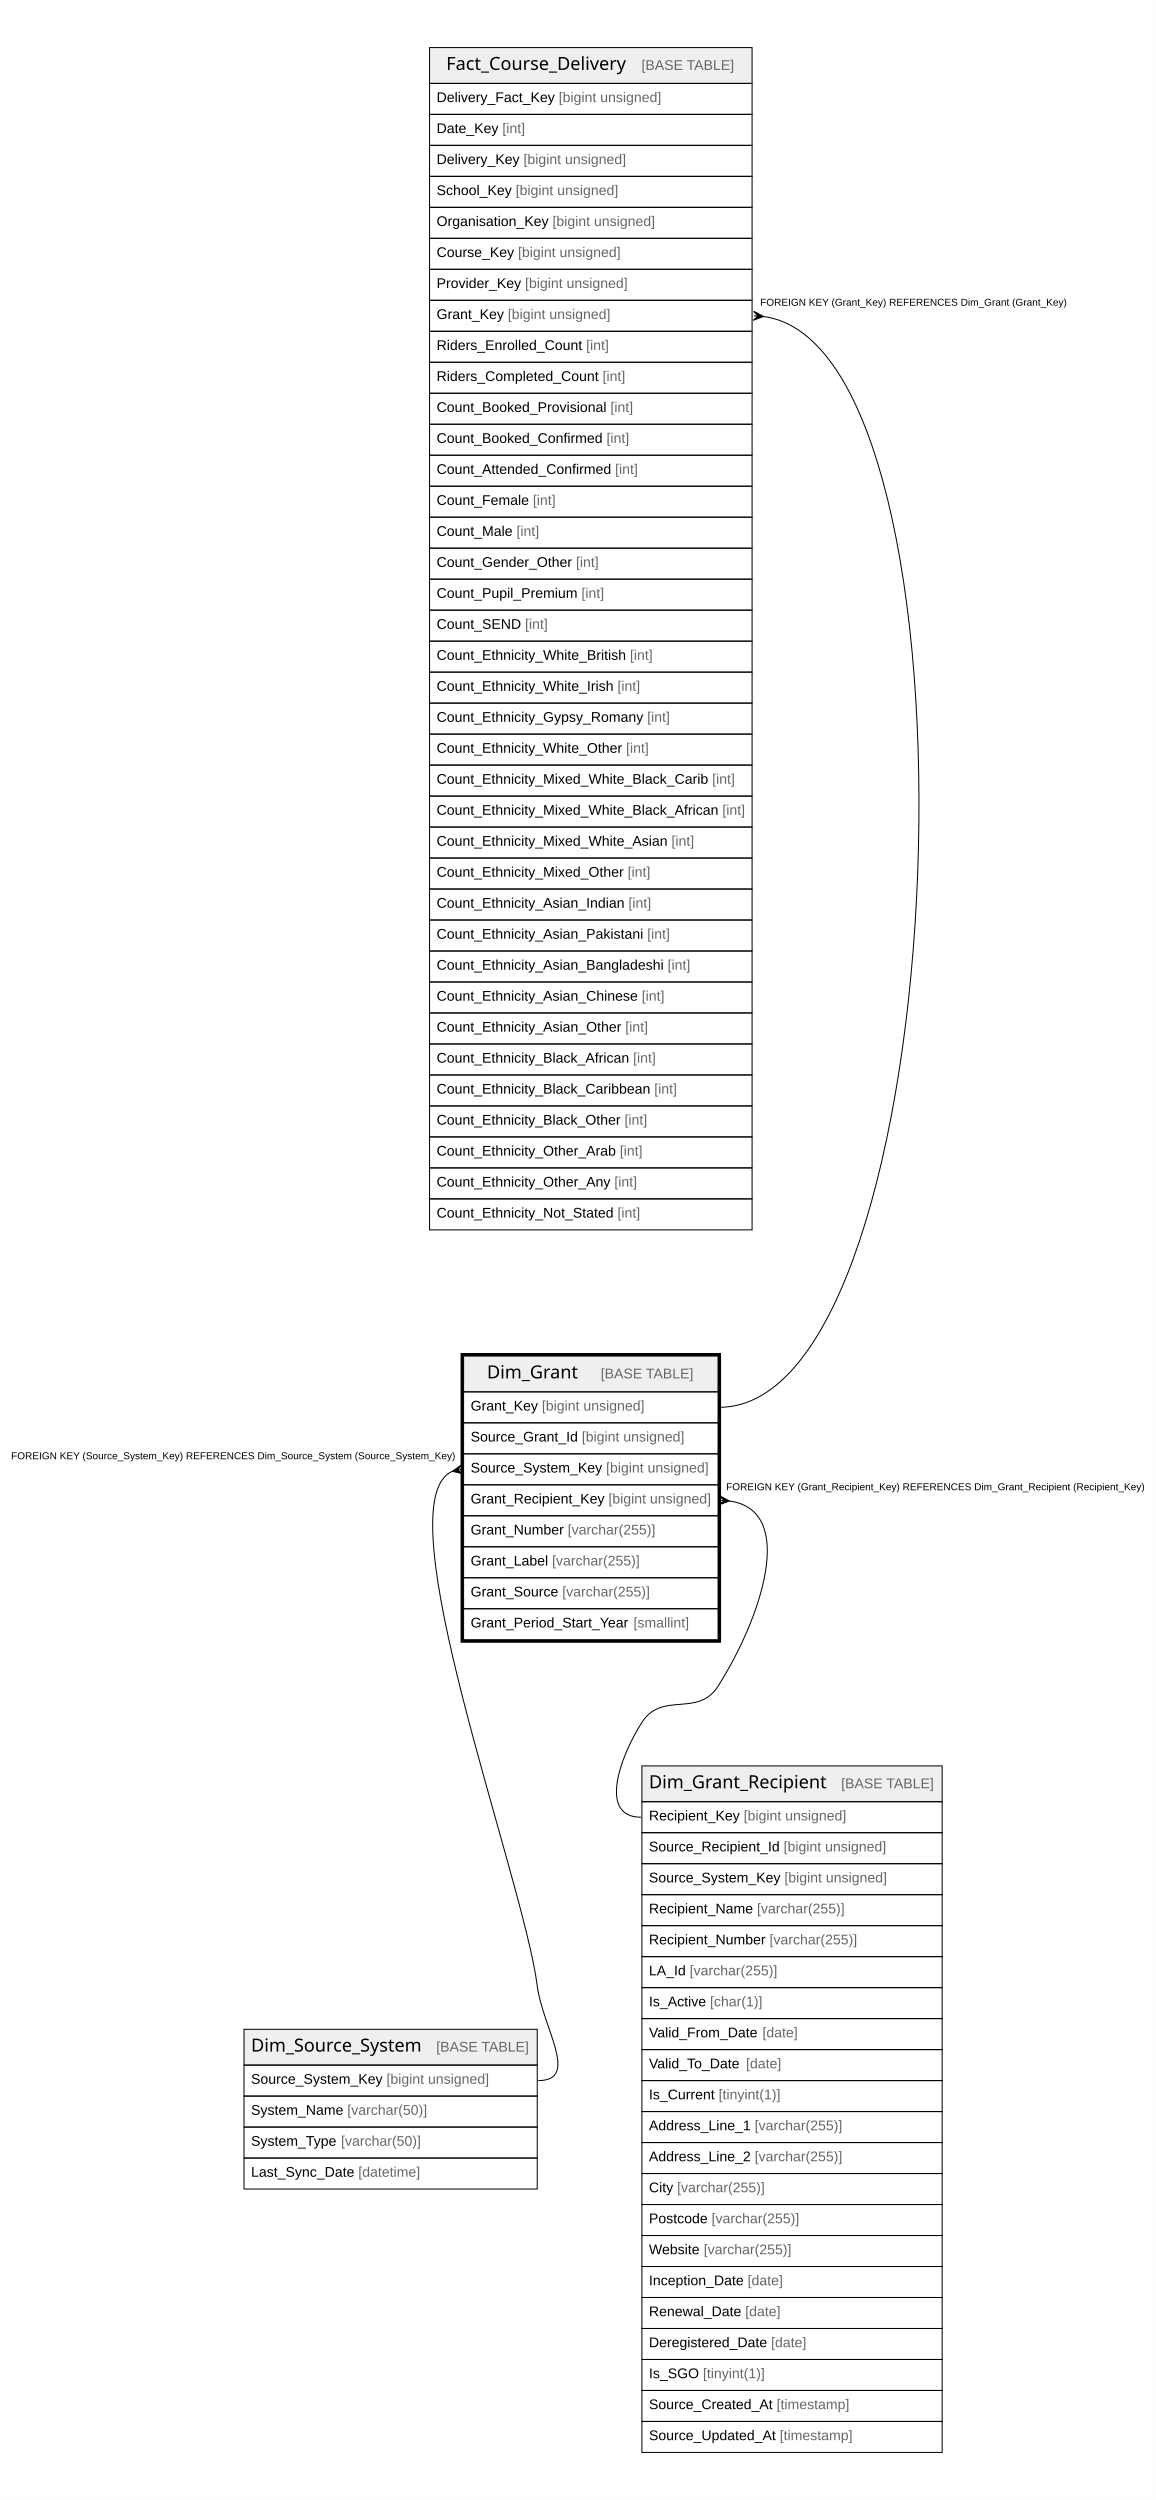
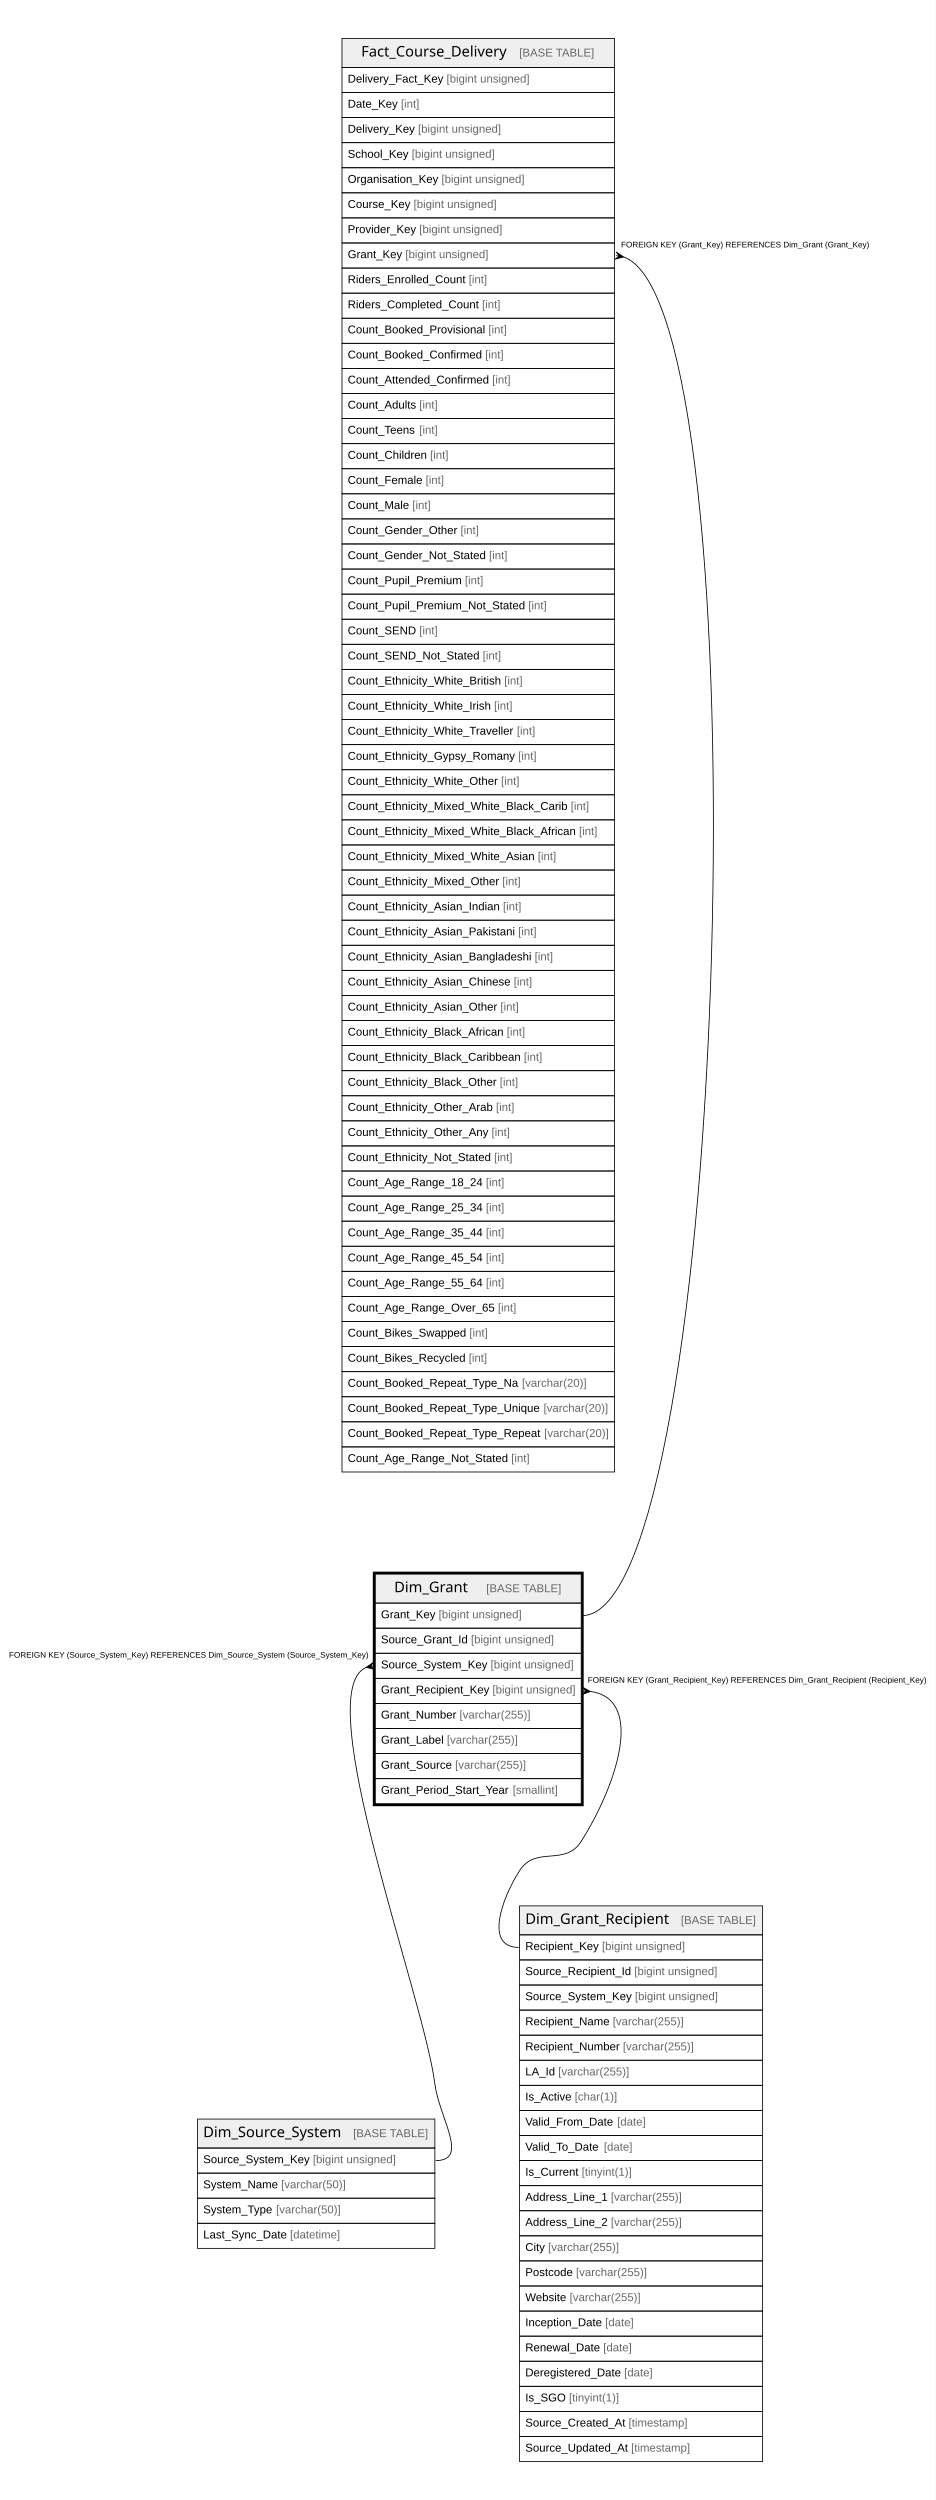
- <svg xmlns="http://www.w3.org/2000/svg" width="1149pt" height="2485pt" viewBox="0.00 0.00 1148.99 2484.80">
-   <g id="graph0" class="graph" transform="scale(1 1) rotate(0) translate(4 2480.8)">
-     <polygon fill="white" stroke="none" points="-4,4 -4,-2480.8 1144.99,-2480.8 1144.99,4 -4,4" />
+ <svg xmlns="http://www.w3.org/2000/svg" width="1149pt" height="3070pt" viewBox="0.00 0.00 1148.99 3070.00">
+   <g id="graph0" class="graph" transform="scale(1 1) rotate(0) translate(4 3066)">
+     <polygon fill="white" stroke="none" points="-4,4 -4,-3066 1144.99,-3066 1144.99,4 -4,4" />
    <g id="node1" class="node">
      <polygon fill="#efefef" stroke="none" points="456.8,-1097.4 456.8,-1133 709.73,-1133 709.73,-1097.4 456.8,-1097.4" />
      <polygon fill="none" stroke="black" points="456.8,-1097.4 456.8,-1133 709.73,-1133 709.73,-1097.4 456.8,-1097.4" />
      <text text-anchor="start" x="480.03" y="-1110.8" font-family="Arial Bold" font-size="18.00">Dim_Grant</text>
      <text text-anchor="start" x="562.01" y="-1110.8" font-family="Arial" font-size="14.00">    </text>
      <text text-anchor="start" x="593.13" y="-1110.8" font-family="Arial" font-size="14.00" fill="#666666">[BASE TABLE]</text>
      <polygon fill="none" stroke="black" points="456.8,-1066.6 456.8,-1097.4 709.73,-1097.4 709.73,-1066.6 456.8,-1066.6" />
      <text text-anchor="start" x="463.8" y="-1078.8" font-family="Arial" font-size="14.00">Grant_Key </text>
      <text text-anchor="start" x="534.62" y="-1078.8" font-family="Arial" font-size="14.00" fill="#666666">[bigint unsigned]</text>
      <polygon fill="none" stroke="black" points="456.8,-1035.8 456.8,-1066.6 709.73,-1066.6 709.73,-1035.8 456.8,-1035.8" />
      <text text-anchor="start" x="463.8" y="-1048" font-family="Arial" font-size="14.00">Source_Grant_Id </text>
      <text text-anchor="start" x="574.31" y="-1048" font-family="Arial" font-size="14.00" fill="#666666">[bigint unsigned]</text>
      <polygon fill="none" stroke="black" points="456.8,-1005 456.8,-1035.8 709.73,-1035.8 709.73,-1005 456.8,-1005" />
      <text text-anchor="start" x="463.8" y="-1017.2" font-family="Arial" font-size="14.00">Source_System_Key </text>
      <text text-anchor="start" x="598.42" y="-1017.2" font-family="Arial" font-size="14.00" fill="#666666">[bigint unsigned]</text>
      <polygon fill="none" stroke="black" points="456.8,-974.2 456.8,-1005 709.73,-1005 709.73,-974.2 456.8,-974.2" />
      <text text-anchor="start" x="463.8" y="-986.4" font-family="Arial" font-size="14.00">Grant_Recipient_Key </text>
      <text text-anchor="start" x="600.77" y="-986.4" font-family="Arial" font-size="14.00" fill="#666666">[bigint unsigned]</text>
      <polygon fill="none" stroke="black" points="456.8,-943.4 456.8,-974.2 709.73,-974.2 709.73,-943.4 456.8,-943.4" />
      <text text-anchor="start" x="463.8" y="-955.6" font-family="Arial" font-size="14.00">Grant_Number </text>
      <text text-anchor="start" x="560.28" y="-955.6" font-family="Arial" font-size="14.00" fill="#666666">[varchar(255)]</text>
      <polygon fill="none" stroke="black" points="456.8,-912.6 456.8,-943.4 709.73,-943.4 709.73,-912.6 456.8,-912.6" />
      <text text-anchor="start" x="463.8" y="-924.8" font-family="Arial" font-size="14.00">Grant_Label </text>
      <text text-anchor="start" x="544.75" y="-924.8" font-family="Arial" font-size="14.00" fill="#666666">[varchar(255)]</text>
      <polygon fill="none" stroke="black" points="456.8,-881.8 456.8,-912.6 709.73,-912.6 709.73,-881.8 456.8,-881.8" />
      <text text-anchor="start" x="463.8" y="-894" font-family="Arial" font-size="14.00">Grant_Source </text>
      <text text-anchor="start" x="554.85" y="-894" font-family="Arial" font-size="14.00" fill="#666666">[varchar(255)]</text>
      <polygon fill="none" stroke="black" points="456.8,-851 456.8,-881.8 709.73,-881.8 709.73,-851 456.8,-851" />
      <text text-anchor="start" x="463.8" y="-863.2" font-family="Arial" font-size="14.00">Grant_Period_Start_Year </text>
      <text text-anchor="start" x="625.67" y="-863.2" font-family="Arial" font-size="14.00" fill="#666666">[smallint]</text>
      <polygon fill="none" stroke="black" stroke-width="3" points="455.3,-849.5 455.3,-1134.5 711.23,-1134.5 711.23,-849.5 455.3,-849.5" />
    </g>
    <g id="node3" class="node">
      <polygon fill="#efefef" stroke="none" points="238.53,-428.2 238.53,-463.8 530.01,-463.8 530.01,-428.2 238.53,-428.2" />
      <polygon fill="none" stroke="black" points="238.53,-428.2 238.53,-463.8 530.01,-463.8 530.01,-428.2 238.53,-428.2" />
      <text text-anchor="start" x="245.53" y="-441.6" font-family="Arial Bold" font-size="18.00">Dim_Source_System</text>
      <text text-anchor="start" x="398.52" y="-441.6" font-family="Arial" font-size="14.00">    </text>
      <text text-anchor="start" x="429.63" y="-441.6" font-family="Arial" font-size="14.00" fill="#666666">[BASE TABLE]</text>
      <polygon fill="none" stroke="black" points="238.53,-397.4 238.53,-428.2 530.01,-428.2 530.01,-397.4 238.53,-397.4" />
      <text text-anchor="start" x="245.53" y="-409.6" font-family="Arial" font-size="14.00">Source_System_Key </text>
      <text text-anchor="start" x="380.15" y="-409.6" font-family="Arial" font-size="14.00" fill="#666666">[bigint unsigned]</text>
      <polygon fill="none" stroke="black" points="238.53,-366.6 238.53,-397.4 530.01,-397.4 530.01,-366.6 238.53,-366.6" />
      <text text-anchor="start" x="245.53" y="-378.8" font-family="Arial" font-size="14.00">System_Name </text>
      <text text-anchor="start" x="341.22" y="-378.8" font-family="Arial" font-size="14.00" fill="#666666">[varchar(50)]</text>
      <polygon fill="none" stroke="black" points="238.53,-335.8 238.53,-366.6 530.01,-366.6 530.01,-335.8 238.53,-335.8" />
      <text text-anchor="start" x="245.53" y="-348" font-family="Arial" font-size="14.00">System_Type </text>
      <text text-anchor="start" x="335" y="-348" font-family="Arial" font-size="14.00" fill="#666666">[varchar(50)]</text>
      <polygon fill="none" stroke="black" points="238.53,-305 238.53,-335.8 530.01,-335.8 530.01,-305 238.53,-305" />
      <text text-anchor="start" x="245.53" y="-317.2" font-family="Arial" font-size="14.00">Last_Sync_Date </text>
      <text text-anchor="start" x="352.15" y="-317.2" font-family="Arial" font-size="14.00" fill="#666666">[datetime]</text>
    </g>
    <g id="edge2" class="edge">
      <path fill="none" stroke="black" d="M445.6,-1018.42C375.34,-988.01 516.34,-615 530.01,-507 535.26,-465.46 572.88,-412.8 531.01,-412.8" />
      <polygon fill="black" stroke="black" points="445.66,-1018.44 454.62,-1024.75 450.89,-1019.45 455.14,-1020.27 455.14,-1020.27 455.14,-1020.27 450.89,-1019.45 456.33,-1015.92 445.66,-1018.44" />
      <text text-anchor="start" x="7" y="-1030.4" font-family="Arial" font-size="10.00">FOREIGN KEY (Source_System_Key) REFERENCES Dim_Source_System (Source_System_Key)</text>
    </g>
    <g id="node4" class="node">
      <polygon fill="#efefef" stroke="none" points="634.04,-690 634.04,-725.6 932.49,-725.6 932.49,-690 634.04,-690" />
      <polygon fill="none" stroke="black" points="634.04,-690 634.04,-725.6 932.49,-725.6 932.49,-690 634.04,-690" />
      <text text-anchor="start" x="641.04" y="-703.4" font-family="Arial Bold" font-size="18.00">Dim_Grant_Recipient</text>
      <text text-anchor="start" x="801" y="-703.4" font-family="Arial" font-size="14.00">    </text>
      <text text-anchor="start" x="832.12" y="-703.4" font-family="Arial" font-size="14.00" fill="#666666">[BASE TABLE]</text>
      <polygon fill="none" stroke="black" points="634.04,-659.2 634.04,-690 932.49,-690 932.49,-659.2 634.04,-659.2" />
      <text text-anchor="start" x="641.04" y="-671.4" font-family="Arial" font-size="14.00">Recipient_Key </text>
      <text text-anchor="start" x="735.21" y="-671.4" font-family="Arial" font-size="14.00" fill="#666666">[bigint unsigned]</text>
      <polygon fill="none" stroke="black" points="634.04,-628.4 634.04,-659.2 932.49,-659.2 932.49,-628.4 634.04,-628.4" />
      <text text-anchor="start" x="641.04" y="-640.6" font-family="Arial" font-size="14.00">Source_Recipient_Id </text>
      <text text-anchor="start" x="774.9" y="-640.6" font-family="Arial" font-size="14.00" fill="#666666">[bigint unsigned]</text>
      <polygon fill="none" stroke="black" points="634.04,-597.6 634.04,-628.4 932.49,-628.4 932.49,-597.6 634.04,-597.6" />
      <text text-anchor="start" x="641.04" y="-609.8" font-family="Arial" font-size="14.00">Source_System_Key </text>
      <text text-anchor="start" x="775.66" y="-609.8" font-family="Arial" font-size="14.00" fill="#666666">[bigint unsigned]</text>
      <polygon fill="none" stroke="black" points="634.04,-566.8 634.04,-597.6 932.49,-597.6 932.49,-566.8 634.04,-566.8" />
      <text text-anchor="start" x="641.04" y="-579" font-family="Arial" font-size="14.00">Recipient_Name </text>
      <text text-anchor="start" x="748.43" y="-579" font-family="Arial" font-size="14.00" fill="#666666">[varchar(255)]</text>
      <polygon fill="none" stroke="black" points="634.04,-536 634.04,-566.8 932.49,-566.8 932.49,-536 634.04,-536" />
      <text text-anchor="start" x="641.04" y="-548.2" font-family="Arial" font-size="14.00">Recipient_Number </text>
      <text text-anchor="start" x="760.88" y="-548.2" font-family="Arial" font-size="14.00" fill="#666666">[varchar(255)]</text>
      <polygon fill="none" stroke="black" points="634.04,-505.2 634.04,-536 932.49,-536 932.49,-505.2 634.04,-505.2" />
      <text text-anchor="start" x="641.04" y="-517.4" font-family="Arial" font-size="14.00">LA_Id </text>
      <text text-anchor="start" x="681.52" y="-517.4" font-family="Arial" font-size="14.00" fill="#666666">[varchar(255)]</text>
      <polygon fill="none" stroke="black" points="634.04,-474.4 634.04,-505.2 932.49,-505.2 932.49,-474.4 634.04,-474.4" />
      <text text-anchor="start" x="641.04" y="-486.6" font-family="Arial" font-size="14.00">Is_Active </text>
      <text text-anchor="start" x="701.73" y="-486.6" font-family="Arial" font-size="14.00" fill="#666666">[char(1)]</text>
      <polygon fill="none" stroke="black" points="634.04,-443.6 634.04,-474.4 932.49,-474.4 932.49,-443.6 634.04,-443.6" />
      <text text-anchor="start" x="641.04" y="-455.8" font-family="Arial" font-size="14.00">Valid_From_Date </text>
      <text text-anchor="start" x="753.87" y="-455.8" font-family="Arial" font-size="14.00" fill="#666666">[date]</text>
      <polygon fill="none" stroke="black" points="634.04,-412.8 634.04,-443.6 932.49,-443.6 932.49,-412.8 634.04,-412.8" />
      <text text-anchor="start" x="641.04" y="-425" font-family="Arial" font-size="14.00">Valid_To_Date </text>
      <text text-anchor="start" x="737.54" y="-425" font-family="Arial" font-size="14.00" fill="#666666">[date]</text>
      <polygon fill="none" stroke="black" points="634.04,-382 634.04,-412.8 932.49,-412.8 932.49,-382 634.04,-382" />
      <text text-anchor="start" x="641.04" y="-394.2" font-family="Arial" font-size="14.00">Is_Current </text>
      <text text-anchor="start" x="710.29" y="-394.2" font-family="Arial" font-size="14.00" fill="#666666">[tinyint(1)]</text>
      <polygon fill="none" stroke="black" points="634.04,-351.2 634.04,-382 932.49,-382 932.49,-351.2 634.04,-351.2" />
      <text text-anchor="start" x="641.04" y="-363.4" font-family="Arial" font-size="14.00">Address_Line_1 </text>
      <text text-anchor="start" x="746.12" y="-363.4" font-family="Arial" font-size="14.00" fill="#666666">[varchar(255)]</text>
      <polygon fill="none" stroke="black" points="634.04,-320.4 634.04,-351.2 932.49,-351.2 932.49,-320.4 634.04,-320.4" />
      <text text-anchor="start" x="641.04" y="-332.6" font-family="Arial" font-size="14.00">Address_Line_2 </text>
      <text text-anchor="start" x="746.12" y="-332.6" font-family="Arial" font-size="14.00" fill="#666666">[varchar(255)]</text>
      <polygon fill="none" stroke="black" points="634.04,-289.6 634.04,-320.4 932.49,-320.4 932.49,-289.6 634.04,-289.6" />
      <text text-anchor="start" x="641.04" y="-301.8" font-family="Arial" font-size="14.00">City </text>
      <text text-anchor="start" x="669.04" y="-301.8" font-family="Arial" font-size="14.00" fill="#666666">[varchar(255)]</text>
      <polygon fill="none" stroke="black" points="634.04,-258.8 634.04,-289.6 932.49,-289.6 932.49,-258.8 634.04,-258.8" />
      <text text-anchor="start" x="641.04" y="-271" font-family="Arial" font-size="14.00">Postcode </text>
      <text text-anchor="start" x="703.3" y="-271" font-family="Arial" font-size="14.00" fill="#666666">[varchar(255)]</text>
      <polygon fill="none" stroke="black" points="634.04,-228 634.04,-258.8 932.49,-258.8 932.49,-228 634.04,-228" />
      <text text-anchor="start" x="641.04" y="-240.2" font-family="Arial" font-size="14.00">Website </text>
      <text text-anchor="start" x="695.5" y="-240.2" font-family="Arial" font-size="14.00" fill="#666666">[varchar(255)]</text>
      <polygon fill="none" stroke="black" points="634.04,-197.2 634.04,-228 932.49,-228 932.49,-197.2 634.04,-197.2" />
      <text text-anchor="start" x="641.04" y="-209.4" font-family="Arial" font-size="14.00">Inception_Date </text>
      <text text-anchor="start" x="739.11" y="-209.4" font-family="Arial" font-size="14.00" fill="#666666">[date]</text>
      <polygon fill="none" stroke="black" points="634.04,-166.4 634.04,-197.2 932.49,-197.2 932.49,-166.4 634.04,-166.4" />
      <text text-anchor="start" x="641.04" y="-178.6" font-family="Arial" font-size="14.00">Renewal_Date </text>
      <text text-anchor="start" x="736.77" y="-178.6" font-family="Arial" font-size="14.00" fill="#666666">[date]</text>
      <polygon fill="none" stroke="black" points="634.04,-135.6 634.04,-166.4 932.49,-166.4 932.49,-135.6 634.04,-135.6" />
      <text text-anchor="start" x="641.04" y="-147.8" font-family="Arial" font-size="14.00">Deregistered_Date </text>
      <text text-anchor="start" x="762.44" y="-147.8" font-family="Arial" font-size="14.00" fill="#666666">[date]</text>
      <polygon fill="none" stroke="black" points="634.04,-104.8 634.04,-135.6 932.49,-135.6 932.49,-104.8 634.04,-104.8" />
      <text text-anchor="start" x="641.04" y="-117" font-family="Arial" font-size="14.00">Is_SGO </text>
      <text text-anchor="start" x="694.72" y="-117" font-family="Arial" font-size="14.00" fill="#666666">[tinyint(1)]</text>
      <polygon fill="none" stroke="black" points="634.04,-74 634.04,-104.8 932.49,-104.8 932.49,-74 634.04,-74" />
      <text text-anchor="start" x="641.04" y="-86.2" font-family="Arial" font-size="14.00">Source_Created_At </text>
      <text text-anchor="start" x="767.9" y="-86.2" font-family="Arial" font-size="14.00" fill="#666666">[timestamp]</text>
      <polygon fill="none" stroke="black" points="634.04,-43.2 634.04,-74 932.49,-74 932.49,-43.2 634.04,-43.2" />
      <text text-anchor="start" x="641.04" y="-55.4" font-family="Arial" font-size="14.00">Source_Updated_At </text>
      <text text-anchor="start" x="771.02" y="-55.4" font-family="Arial" font-size="14.00" fill="#666666">[timestamp]</text>
    </g>
    <g id="edge3" class="edge">
      <path fill="none" stroke="black" d="M721.08,-988.92C789.34,-979.32 751.81,-871.01 709.73,-804.8 689.75,-773.36 654.1,-800.19 634.04,-768.8 611.49,-733.52 591.17,-674.6 633.04,-674.6" />
      <polygon fill="black" stroke="black" points="721.04,-988.92 710.77,-985.09 715.72,-989.27 711.4,-989.56 711.4,-989.56 711.4,-989.56 715.72,-989.27 711.36,-994.07 721.04,-988.92" />
      <text text-anchor="start" x="717.73" y="-999.6" font-family="Arial" font-size="10.00">FOREIGN KEY (Grant_Recipient_Key) REFERENCES Dim_Grant_Recipient (Recipient_Key)</text>
    </g>
    <g id="node2" class="node">
-       <polygon fill="#efefef" stroke="none" points="422.97,-2398 422.97,-2433.6 743.56,-2433.6 743.56,-2398 422.97,-2398" />
-       <polygon fill="none" stroke="black" points="422.97,-2398 422.97,-2433.6 743.56,-2433.6 743.56,-2398 422.97,-2398" />
-       <text text-anchor="start" x="439.54" y="-2411.4" font-family="Arial Bold" font-size="18.00">Fact_Course_Delivery</text>
-       <text text-anchor="start" x="602.5" y="-2411.4" font-family="Arial" font-size="14.00">    </text>
-       <text text-anchor="start" x="633.62" y="-2411.4" font-family="Arial" font-size="14.00" fill="#666666">[BASE TABLE]</text>
-       <polygon fill="none" stroke="black" points="422.97,-2367.2 422.97,-2398 743.56,-2398 743.56,-2367.2 422.97,-2367.2" />
-       <text text-anchor="start" x="429.97" y="-2379.4" font-family="Arial" font-size="14.00">Delivery_Fact_Key </text>
-       <text text-anchor="start" x="551.35" y="-2379.4" font-family="Arial" font-size="14.00" fill="#666666">[bigint unsigned]</text>
-       <polygon fill="none" stroke="black" points="422.97,-2336.4 422.97,-2367.2 743.56,-2367.2 743.56,-2336.4 422.97,-2336.4" />
-       <text text-anchor="start" x="429.97" y="-2348.6" font-family="Arial" font-size="14.00">Date_Key </text>
-       <text text-anchor="start" x="495.34" y="-2348.6" font-family="Arial" font-size="14.00" fill="#666666">[int]</text>
-       <polygon fill="none" stroke="black" points="422.97,-2305.6 422.97,-2336.4 743.56,-2336.4 743.56,-2305.6 422.97,-2305.6" />
-       <text text-anchor="start" x="429.97" y="-2317.8" font-family="Arial" font-size="14.00">Delivery_Key </text>
-       <text text-anchor="start" x="516.34" y="-2317.8" font-family="Arial" font-size="14.00" fill="#666666">[bigint unsigned]</text>
-       <polygon fill="none" stroke="black" points="422.97,-2274.8 422.97,-2305.6 743.56,-2305.6 743.56,-2274.8 422.97,-2274.8" />
-       <text text-anchor="start" x="429.97" y="-2287" font-family="Arial" font-size="14.00">School_Key </text>
-       <text text-anchor="start" x="508.58" y="-2287" font-family="Arial" font-size="14.00" fill="#666666">[bigint unsigned]</text>
-       <polygon fill="none" stroke="black" points="422.97,-2244 422.97,-2274.8 743.56,-2274.8 743.56,-2244 422.97,-2244" />
-       <text text-anchor="start" x="429.97" y="-2256.2" font-family="Arial" font-size="14.00">Organisation_Key </text>
-       <text text-anchor="start" x="545.15" y="-2256.2" font-family="Arial" font-size="14.00" fill="#666666">[bigint unsigned]</text>
-       <polygon fill="none" stroke="black" points="422.97,-2213.2 422.97,-2244 743.56,-2244 743.56,-2213.2 422.97,-2213.2" />
-       <text text-anchor="start" x="429.97" y="-2225.4" font-family="Arial" font-size="14.00">Course_Key </text>
-       <text text-anchor="start" x="510.9" y="-2225.4" font-family="Arial" font-size="14.00" fill="#666666">[bigint unsigned]</text>
-       <polygon fill="none" stroke="black" points="422.97,-2182.4 422.97,-2213.2 743.56,-2213.2 743.56,-2182.4 422.97,-2182.4" />
-       <text text-anchor="start" x="429.97" y="-2194.6" font-family="Arial" font-size="14.00">Provider_Key </text>
-       <text text-anchor="start" x="517.9" y="-2194.6" font-family="Arial" font-size="14.00" fill="#666666">[bigint unsigned]</text>
-       <polygon fill="none" stroke="black" points="422.97,-2151.6 422.97,-2182.4 743.56,-2182.4 743.56,-2151.6 422.97,-2151.6" />
-       <text text-anchor="start" x="429.97" y="-2163.8" font-family="Arial" font-size="14.00">Grant_Key </text>
-       <text text-anchor="start" x="500.78" y="-2163.8" font-family="Arial" font-size="14.00" fill="#666666">[bigint unsigned]</text>
-       <polygon fill="none" stroke="black" points="422.97,-2120.8 422.97,-2151.6 743.56,-2151.6 743.56,-2120.8 422.97,-2120.8" />
-       <text text-anchor="start" x="429.97" y="-2133" font-family="Arial" font-size="14.00">Riders_Enrolled_Count </text>
-       <text text-anchor="start" x="578.61" y="-2133" font-family="Arial" font-size="14.00" fill="#666666">[int]</text>
-       <polygon fill="none" stroke="black" points="422.97,-2090 422.97,-2120.8 743.56,-2120.8 743.56,-2090 422.97,-2090" />
-       <text text-anchor="start" x="429.97" y="-2102.2" font-family="Arial" font-size="14.00">Riders_Completed_Count </text>
-       <text text-anchor="start" x="594.95" y="-2102.2" font-family="Arial" font-size="14.00" fill="#666666">[int]</text>
-       <polygon fill="none" stroke="black" points="422.97,-2059.2 422.97,-2090 743.56,-2090 743.56,-2059.2 422.97,-2059.2" />
-       <text text-anchor="start" x="429.97" y="-2071.4" font-family="Arial" font-size="14.00">Count_Booked_Provisional </text>
-       <text text-anchor="start" x="602.75" y="-2071.4" font-family="Arial" font-size="14.00" fill="#666666">[int]</text>
-       <polygon fill="none" stroke="black" points="422.97,-2028.4 422.97,-2059.2 743.56,-2059.2 743.56,-2028.4 422.97,-2028.4" />
-       <text text-anchor="start" x="429.97" y="-2040.6" font-family="Arial" font-size="14.00">Count_Booked_Confirmed </text>
-       <text text-anchor="start" x="598.85" y="-2040.6" font-family="Arial" font-size="14.00" fill="#666666">[int]</text>
-       <polygon fill="none" stroke="black" points="422.97,-1997.6 422.97,-2028.4 743.56,-2028.4 743.56,-1997.6 422.97,-1997.6" />
-       <text text-anchor="start" x="429.97" y="-2009.8" font-family="Arial" font-size="14.00">Count_Attended_Confirmed </text>
-       <text text-anchor="start" x="607.42" y="-2009.8" font-family="Arial" font-size="14.00" fill="#666666">[int]</text>
-       <polygon fill="none" stroke="black" points="422.97,-1966.8 422.97,-1997.6 743.56,-1997.6 743.56,-1966.8 422.97,-1966.8" />
-       <text text-anchor="start" x="429.97" y="-1979" font-family="Arial" font-size="14.00">Count_Female </text>
-       <text text-anchor="start" x="525.69" y="-1979" font-family="Arial" font-size="14.00" fill="#666666">[int]</text>
-       <polygon fill="none" stroke="black" points="422.97,-1936 422.97,-1966.8 743.56,-1966.8 743.56,-1936 422.97,-1936" />
-       <text text-anchor="start" x="429.97" y="-1948.2" font-family="Arial" font-size="14.00">Count_Male </text>
-       <text text-anchor="start" x="509.35" y="-1948.2" font-family="Arial" font-size="14.00" fill="#666666">[int]</text>
-       <polygon fill="none" stroke="black" points="422.97,-1905.2 422.97,-1936 743.56,-1936 743.56,-1905.2 422.97,-1905.2" />
-       <text text-anchor="start" x="429.97" y="-1917.4" font-family="Arial" font-size="14.00">Count_Gender_Other </text>
-       <text text-anchor="start" x="568.5" y="-1917.4" font-family="Arial" font-size="14.00" fill="#666666">[int]</text>
-       <polygon fill="none" stroke="black" points="422.97,-1874.4 422.97,-1905.2 743.56,-1905.2 743.56,-1874.4 422.97,-1874.4" />
-       <text text-anchor="start" x="429.97" y="-1886.6" font-family="Arial" font-size="14.00">Count_Pupil_Premium </text>
-       <text text-anchor="start" x="573.93" y="-1886.6" font-family="Arial" font-size="14.00" fill="#666666">[int]</text>
-       <polygon fill="none" stroke="black" points="422.97,-1843.6 422.97,-1874.4 743.56,-1874.4 743.56,-1843.6 422.97,-1843.6" />
-       <text text-anchor="start" x="429.97" y="-1855.8" font-family="Arial" font-size="14.00">Count_SEND </text>
-       <text text-anchor="start" x="517.9" y="-1855.8" font-family="Arial" font-size="14.00" fill="#666666">[int]</text>
-       <polygon fill="none" stroke="black" points="422.97,-1812.8 422.97,-1843.6 743.56,-1843.6 743.56,-1812.8 422.97,-1812.8" />
-       <text text-anchor="start" x="429.97" y="-1825" font-family="Arial" font-size="14.00">Count_Ethnicity_White_British </text>
-       <text text-anchor="start" x="622.17" y="-1825" font-family="Arial" font-size="14.00" fill="#666666">[int]</text>
-       <polygon fill="none" stroke="black" points="422.97,-1782 422.97,-1812.8 743.56,-1812.8 743.56,-1782 422.97,-1782" />
-       <text text-anchor="start" x="429.97" y="-1794.2" font-family="Arial" font-size="14.00">Count_Ethnicity_White_Irish </text>
-       <text text-anchor="start" x="609.72" y="-1794.2" font-family="Arial" font-size="14.00" fill="#666666">[int]</text>
-       <polygon fill="none" stroke="black" points="422.97,-1751.2 422.97,-1782 743.56,-1782 743.56,-1751.2 422.97,-1751.2" />
-       <text text-anchor="start" x="429.97" y="-1763.4" font-family="Arial" font-size="14.00">Count_Ethnicity_Gypsy_Romany </text>
+       <polygon fill="#efefef" stroke="none" points="415.94,-2983.2 415.94,-3018.8 750.59,-3018.8 750.59,-2983.2 415.94,-2983.2" />
+       <polygon fill="none" stroke="black" points="415.94,-2983.2 415.94,-3018.8 750.59,-3018.8 750.59,-2983.2 415.94,-2983.2" />
+       <text text-anchor="start" x="439.54" y="-2996.6" font-family="Arial Bold" font-size="18.00">Fact_Course_Delivery</text>
+       <text text-anchor="start" x="602.5" y="-2996.6" font-family="Arial" font-size="14.00">    </text>
+       <text text-anchor="start" x="633.62" y="-2996.6" font-family="Arial" font-size="14.00" fill="#666666">[BASE TABLE]</text>
+       <polygon fill="none" stroke="black" points="415.94,-2952.4 415.94,-2983.2 750.59,-2983.2 750.59,-2952.4 415.94,-2952.4" />
+       <text text-anchor="start" x="422.94" y="-2964.6" font-family="Arial" font-size="14.00">Delivery_Fact_Key </text>
+       <text text-anchor="start" x="544.32" y="-2964.6" font-family="Arial" font-size="14.00" fill="#666666">[bigint unsigned]</text>
+       <polygon fill="none" stroke="black" points="415.94,-2921.6 415.94,-2952.4 750.59,-2952.4 750.59,-2921.6 415.94,-2921.6" />
+       <text text-anchor="start" x="422.94" y="-2933.8" font-family="Arial" font-size="14.00">Date_Key </text>
+       <text text-anchor="start" x="488.32" y="-2933.8" font-family="Arial" font-size="14.00" fill="#666666">[int]</text>
+       <polygon fill="none" stroke="black" points="415.94,-2890.8 415.94,-2921.6 750.59,-2921.6 750.59,-2890.8 415.94,-2890.8" />
+       <text text-anchor="start" x="422.94" y="-2903" font-family="Arial" font-size="14.00">Delivery_Key </text>
+       <text text-anchor="start" x="509.31" y="-2903" font-family="Arial" font-size="14.00" fill="#666666">[bigint unsigned]</text>
+       <polygon fill="none" stroke="black" points="415.94,-2860 415.94,-2890.8 750.59,-2890.8 750.59,-2860 415.94,-2860" />
+       <text text-anchor="start" x="422.94" y="-2872.2" font-family="Arial" font-size="14.00">School_Key </text>
+       <text text-anchor="start" x="501.55" y="-2872.2" font-family="Arial" font-size="14.00" fill="#666666">[bigint unsigned]</text>
+       <polygon fill="none" stroke="black" points="415.94,-2829.2 415.94,-2860 750.59,-2860 750.59,-2829.2 415.94,-2829.2" />
+       <text text-anchor="start" x="422.94" y="-2841.4" font-family="Arial" font-size="14.00">Organisation_Key </text>
+       <text text-anchor="start" x="538.12" y="-2841.4" font-family="Arial" font-size="14.00" fill="#666666">[bigint unsigned]</text>
+       <polygon fill="none" stroke="black" points="415.94,-2798.4 415.94,-2829.2 750.59,-2829.2 750.59,-2798.4 415.94,-2798.4" />
+       <text text-anchor="start" x="422.94" y="-2810.6" font-family="Arial" font-size="14.00">Course_Key </text>
+       <text text-anchor="start" x="503.87" y="-2810.6" font-family="Arial" font-size="14.00" fill="#666666">[bigint unsigned]</text>
+       <polygon fill="none" stroke="black" points="415.94,-2767.6 415.94,-2798.4 750.59,-2798.4 750.59,-2767.6 415.94,-2767.6" />
+       <text text-anchor="start" x="422.94" y="-2779.8" font-family="Arial" font-size="14.00">Provider_Key </text>
+       <text text-anchor="start" x="510.87" y="-2779.8" font-family="Arial" font-size="14.00" fill="#666666">[bigint unsigned]</text>
+       <polygon fill="none" stroke="black" points="415.94,-2736.8 415.94,-2767.6 750.59,-2767.6 750.59,-2736.8 415.94,-2736.8" />
+       <text text-anchor="start" x="422.94" y="-2749" font-family="Arial" font-size="14.00">Grant_Key </text>
+       <text text-anchor="start" x="493.76" y="-2749" font-family="Arial" font-size="14.00" fill="#666666">[bigint unsigned]</text>
+       <polygon fill="none" stroke="black" points="415.94,-2706 415.94,-2736.8 750.59,-2736.8 750.59,-2706 415.94,-2706" />
+       <text text-anchor="start" x="422.94" y="-2718.2" font-family="Arial" font-size="14.00">Riders_Enrolled_Count </text>
+       <text text-anchor="start" x="571.58" y="-2718.2" font-family="Arial" font-size="14.00" fill="#666666">[int]</text>
+       <polygon fill="none" stroke="black" points="415.94,-2675.2 415.94,-2706 750.59,-2706 750.59,-2675.2 415.94,-2675.2" />
+       <text text-anchor="start" x="422.94" y="-2687.4" font-family="Arial" font-size="14.00">Riders_Completed_Count </text>
+       <text text-anchor="start" x="587.92" y="-2687.4" font-family="Arial" font-size="14.00" fill="#666666">[int]</text>
+       <polygon fill="none" stroke="black" points="415.94,-2644.4 415.94,-2675.2 750.59,-2675.2 750.59,-2644.4 415.94,-2644.4" />
+       <text text-anchor="start" x="422.94" y="-2656.6" font-family="Arial" font-size="14.00">Count_Booked_Provisional </text>
+       <text text-anchor="start" x="595.72" y="-2656.6" font-family="Arial" font-size="14.00" fill="#666666">[int]</text>
+       <polygon fill="none" stroke="black" points="415.94,-2613.6 415.94,-2644.4 750.59,-2644.4 750.59,-2613.6 415.94,-2613.6" />
+       <text text-anchor="start" x="422.94" y="-2625.8" font-family="Arial" font-size="14.00">Count_Booked_Confirmed </text>
+       <text text-anchor="start" x="591.83" y="-2625.8" font-family="Arial" font-size="14.00" fill="#666666">[int]</text>
+       <polygon fill="none" stroke="black" points="415.94,-2582.8 415.94,-2613.6 750.59,-2613.6 750.59,-2582.8 415.94,-2582.8" />
+       <text text-anchor="start" x="422.94" y="-2595" font-family="Arial" font-size="14.00">Count_Attended_Confirmed </text>
+       <text text-anchor="start" x="600.39" y="-2595" font-family="Arial" font-size="14.00" fill="#666666">[int]</text>
+       <polygon fill="none" stroke="black" points="415.94,-2552 415.94,-2582.8 750.59,-2582.8 750.59,-2552 415.94,-2552" />
+       <text text-anchor="start" x="422.94" y="-2564.2" font-family="Arial" font-size="14.00">Count_Adults </text>
+       <text text-anchor="start" x="510.89" y="-2564.2" font-family="Arial" font-size="14.00" fill="#666666">[int]</text>
+       <polygon fill="none" stroke="black" points="415.94,-2521.2 415.94,-2552 750.59,-2552 750.59,-2521.2 415.94,-2521.2" />
+       <text text-anchor="start" x="422.94" y="-2533.4" font-family="Arial" font-size="14.00">Count_Teens </text>
+       <text text-anchor="start" x="510.89" y="-2533.4" font-family="Arial" font-size="14.00" fill="#666666">[int]</text>
+       <polygon fill="none" stroke="black" points="415.94,-2490.4 415.94,-2521.2 750.59,-2521.2 750.59,-2490.4 415.94,-2490.4" />
+       <text text-anchor="start" x="422.94" y="-2502.6" font-family="Arial" font-size="14.00">Count_Children </text>
+       <text text-anchor="start" x="524.12" y="-2502.6" font-family="Arial" font-size="14.00" fill="#666666">[int]</text>
+       <polygon fill="none" stroke="black" points="415.94,-2459.6 415.94,-2490.4 750.59,-2490.4 750.59,-2459.6 415.94,-2459.6" />
+       <text text-anchor="start" x="422.94" y="-2471.8" font-family="Arial" font-size="14.00">Count_Female </text>
+       <text text-anchor="start" x="518.66" y="-2471.8" font-family="Arial" font-size="14.00" fill="#666666">[int]</text>
+       <polygon fill="none" stroke="black" points="415.94,-2428.8 415.94,-2459.6 750.59,-2459.6 750.59,-2428.8 415.94,-2428.8" />
+       <text text-anchor="start" x="422.94" y="-2441" font-family="Arial" font-size="14.00">Count_Male </text>
+       <text text-anchor="start" x="502.32" y="-2441" font-family="Arial" font-size="14.00" fill="#666666">[int]</text>
+       <polygon fill="none" stroke="black" points="415.94,-2398 415.94,-2428.8 750.59,-2428.8 750.59,-2398 415.94,-2398" />
+       <text text-anchor="start" x="422.94" y="-2410.2" font-family="Arial" font-size="14.00">Count_Gender_Other </text>
+       <text text-anchor="start" x="561.47" y="-2410.2" font-family="Arial" font-size="14.00" fill="#666666">[int]</text>
+       <polygon fill="none" stroke="black" points="415.94,-2367.2 415.94,-2398 750.59,-2398 750.59,-2367.2 415.94,-2367.2" />
+       <text text-anchor="start" x="422.94" y="-2379.4" font-family="Arial" font-size="14.00">Count_Gender_Not_Stated </text>
+       <text text-anchor="start" x="596.51" y="-2379.4" font-family="Arial" font-size="14.00" fill="#666666">[int]</text>
+       <polygon fill="none" stroke="black" points="415.94,-2336.4 415.94,-2367.2 750.59,-2367.2 750.59,-2336.4 415.94,-2336.4" />
+       <text text-anchor="start" x="422.94" y="-2348.6" font-family="Arial" font-size="14.00">Count_Pupil_Premium </text>
+       <text text-anchor="start" x="566.9" y="-2348.6" font-family="Arial" font-size="14.00" fill="#666666">[int]</text>
+       <polygon fill="none" stroke="black" points="415.94,-2305.6 415.94,-2336.4 750.59,-2336.4 750.59,-2305.6 415.94,-2305.6" />
+       <text text-anchor="start" x="422.94" y="-2317.8" font-family="Arial" font-size="14.00">Count_Pupil_Premium_Not_Stated </text>
+       <text text-anchor="start" x="644.74" y="-2317.8" font-family="Arial" font-size="14.00" fill="#666666">[int]</text>
+       <polygon fill="none" stroke="black" points="415.94,-2274.8 415.94,-2305.6 750.59,-2305.6 750.59,-2274.8 415.94,-2274.8" />
+       <text text-anchor="start" x="422.94" y="-2287" font-family="Arial" font-size="14.00">Count_SEND </text>
+       <text text-anchor="start" x="510.87" y="-2287" font-family="Arial" font-size="14.00" fill="#666666">[int]</text>
+       <polygon fill="none" stroke="black" points="415.94,-2244 415.94,-2274.8 750.59,-2274.8 750.59,-2244 415.94,-2244" />
+       <text text-anchor="start" x="422.94" y="-2256.2" font-family="Arial" font-size="14.00">Count_SEND_Not_Stated </text>
+       <text text-anchor="start" x="588.71" y="-2256.2" font-family="Arial" font-size="14.00" fill="#666666">[int]</text>
+       <polygon fill="none" stroke="black" points="415.94,-2213.2 415.94,-2244 750.59,-2244 750.59,-2213.2 415.94,-2213.2" />
+       <text text-anchor="start" x="422.94" y="-2225.4" font-family="Arial" font-size="14.00">Count_Ethnicity_White_British </text>
+       <text text-anchor="start" x="615.14" y="-2225.4" font-family="Arial" font-size="14.00" fill="#666666">[int]</text>
+       <polygon fill="none" stroke="black" points="415.94,-2182.4 415.94,-2213.2 750.59,-2213.2 750.59,-2182.4 415.94,-2182.4" />
+       <text text-anchor="start" x="422.94" y="-2194.6" font-family="Arial" font-size="14.00">Count_Ethnicity_White_Irish </text>
+       <text text-anchor="start" x="602.69" y="-2194.6" font-family="Arial" font-size="14.00" fill="#666666">[int]</text>
+       <polygon fill="none" stroke="black" points="415.94,-2151.6 415.94,-2182.4 750.59,-2182.4 750.59,-2151.6 415.94,-2151.6" />
+       <text text-anchor="start" x="422.94" y="-2163.8" font-family="Arial" font-size="14.00">Count_Ethnicity_White_Traveller </text>
+       <text text-anchor="start" x="630.7" y="-2163.8" font-family="Arial" font-size="14.00" fill="#666666">[int]</text>
+       <polygon fill="none" stroke="black" points="415.94,-2120.8 415.94,-2151.6 750.59,-2151.6 750.59,-2120.8 415.94,-2120.8" />
+       <text text-anchor="start" x="422.94" y="-2133" font-family="Arial" font-size="14.00">Count_Ethnicity_Gypsy_Romany </text>
+       <text text-anchor="start" x="632.27" y="-2133" font-family="Arial" font-size="14.00" fill="#666666">[int]</text>
+       <polygon fill="none" stroke="black" points="415.94,-2090 415.94,-2120.8 750.59,-2120.8 750.59,-2090 415.94,-2090" />
+       <text text-anchor="start" x="422.94" y="-2102.2" font-family="Arial" font-size="14.00">Count_Ethnicity_White_Other </text>
+       <text text-anchor="start" x="611.26" y="-2102.2" font-family="Arial" font-size="14.00" fill="#666666">[int]</text>
+       <polygon fill="none" stroke="black" points="415.94,-2059.2 415.94,-2090 750.59,-2090 750.59,-2059.2 415.94,-2059.2" />
+       <text text-anchor="start" x="422.94" y="-2071.4" font-family="Arial" font-size="14.00">Count_Ethnicity_Mixed_White_Black_Carib </text>
+       <text text-anchor="start" x="696.85" y="-2071.4" font-family="Arial" font-size="14.00" fill="#666666">[int]</text>
+       <polygon fill="none" stroke="black" points="415.94,-2028.4 415.94,-2059.2 750.59,-2059.2 750.59,-2028.4 415.94,-2028.4" />
+       <text text-anchor="start" x="422.94" y="-2040.6" font-family="Arial" font-size="14.00">Count_Ethnicity_Mixed_White_Black_African </text>
+       <text text-anchor="start" x="706.97" y="-2040.6" font-family="Arial" font-size="14.00" fill="#666666">[int]</text>
+       <polygon fill="none" stroke="black" points="415.94,-1997.6 415.94,-2028.4 750.59,-2028.4 750.59,-1997.6 415.94,-1997.6" />
+       <text text-anchor="start" x="422.94" y="-2009.8" font-family="Arial" font-size="14.00">Count_Ethnicity_Mixed_White_Asian </text>
+       <text text-anchor="start" x="656.4" y="-2009.8" font-family="Arial" font-size="14.00" fill="#666666">[int]</text>
+       <polygon fill="none" stroke="black" points="415.94,-1966.8 415.94,-1997.6 750.59,-1997.6 750.59,-1966.8 415.94,-1966.8" />
+       <text text-anchor="start" x="422.94" y="-1979" font-family="Arial" font-size="14.00">Count_Ethnicity_Mixed_Other </text>
+       <text text-anchor="start" x="612.82" y="-1979" font-family="Arial" font-size="14.00" fill="#666666">[int]</text>
+       <polygon fill="none" stroke="black" points="415.94,-1936 415.94,-1966.8 750.59,-1966.8 750.59,-1936 415.94,-1936" />
+       <text text-anchor="start" x="422.94" y="-1948.2" font-family="Arial" font-size="14.00">Count_Ethnicity_Asian_Indian </text>
+       <text text-anchor="start" x="613.62" y="-1948.2" font-family="Arial" font-size="14.00" fill="#666666">[int]</text>
+       <polygon fill="none" stroke="black" points="415.94,-1905.2 415.94,-1936 750.59,-1936 750.59,-1905.2 415.94,-1905.2" />
+       <text text-anchor="start" x="422.94" y="-1917.4" font-family="Arial" font-size="14.00">Count_Ethnicity_Asian_Pakistani </text>
+       <text text-anchor="start" x="632.29" y="-1917.4" font-family="Arial" font-size="14.00" fill="#666666">[int]</text>
+       <polygon fill="none" stroke="black" points="415.94,-1874.4 415.94,-1905.2 750.59,-1905.2 750.59,-1874.4 415.94,-1874.4" />
+       <text text-anchor="start" x="422.94" y="-1886.6" font-family="Arial" font-size="14.00">Count_Ethnicity_Asian_Bangladeshi </text>
+       <text text-anchor="start" x="652.54" y="-1886.6" font-family="Arial" font-size="14.00" fill="#666666">[int]</text>
+       <polygon fill="none" stroke="black" points="415.94,-1843.6 415.94,-1874.4 750.59,-1874.4 750.59,-1843.6 415.94,-1843.6" />
+       <text text-anchor="start" x="422.94" y="-1855.8" font-family="Arial" font-size="14.00">Count_Ethnicity_Asian_Chinese </text>
+       <text text-anchor="start" x="626.85" y="-1855.8" font-family="Arial" font-size="14.00" fill="#666666">[int]</text>
+       <polygon fill="none" stroke="black" points="415.94,-1812.8 415.94,-1843.6 750.59,-1843.6 750.59,-1812.8 415.94,-1812.8" />
+       <text text-anchor="start" x="422.94" y="-1825" font-family="Arial" font-size="14.00">Count_Ethnicity_Asian_Other </text>
+       <text text-anchor="start" x="610.49" y="-1825" font-family="Arial" font-size="14.00" fill="#666666">[int]</text>
+       <polygon fill="none" stroke="black" points="415.94,-1782 415.94,-1812.8 750.59,-1812.8 750.59,-1782 415.94,-1782" />
+       <text text-anchor="start" x="422.94" y="-1794.2" font-family="Arial" font-size="14.00">Count_Ethnicity_Black_African </text>
+       <text text-anchor="start" x="618.27" y="-1794.2" font-family="Arial" font-size="14.00" fill="#666666">[int]</text>
+       <polygon fill="none" stroke="black" points="415.94,-1751.2 415.94,-1782 750.59,-1782 750.59,-1751.2 415.94,-1751.2" />
+       <text text-anchor="start" x="422.94" y="-1763.4" font-family="Arial" font-size="14.00">Count_Ethnicity_Black_Caribbean </text>
      <text text-anchor="start" x="639.29" y="-1763.4" font-family="Arial" font-size="14.00" fill="#666666">[int]</text>
-       <polygon fill="none" stroke="black" points="422.97,-1720.4 422.97,-1751.2 743.56,-1751.2 743.56,-1720.4 422.97,-1720.4" />
-       <text text-anchor="start" x="429.97" y="-1732.6" font-family="Arial" font-size="14.00">Count_Ethnicity_White_Other </text>
-       <text text-anchor="start" x="618.29" y="-1732.6" font-family="Arial" font-size="14.00" fill="#666666">[int]</text>
-       <polygon fill="none" stroke="black" points="422.97,-1689.6 422.97,-1720.4 743.56,-1720.4 743.56,-1689.6 422.97,-1689.6" />
-       <text text-anchor="start" x="429.97" y="-1701.8" font-family="Arial" font-size="14.00">Count_Ethnicity_Mixed_White_Black_Carib </text>
-       <text text-anchor="start" x="703.88" y="-1701.8" font-family="Arial" font-size="14.00" fill="#666666">[int]</text>
-       <polygon fill="none" stroke="black" points="422.97,-1658.8 422.97,-1689.6 743.56,-1689.6 743.56,-1658.8 422.97,-1658.8" />
-       <text text-anchor="start" x="429.97" y="-1671" font-family="Arial" font-size="14.00">Count_Ethnicity_Mixed_White_Black_African </text>
-       <text text-anchor="start" x="714" y="-1671" font-family="Arial" font-size="14.00" fill="#666666">[int]</text>
-       <polygon fill="none" stroke="black" points="422.97,-1628 422.97,-1658.8 743.56,-1658.8 743.56,-1628 422.97,-1628" />
-       <text text-anchor="start" x="429.97" y="-1640.2" font-family="Arial" font-size="14.00">Count_Ethnicity_Mixed_White_Asian </text>
-       <text text-anchor="start" x="663.42" y="-1640.2" font-family="Arial" font-size="14.00" fill="#666666">[int]</text>
-       <polygon fill="none" stroke="black" points="422.97,-1597.2 422.97,-1628 743.56,-1628 743.56,-1597.2 422.97,-1597.2" />
-       <text text-anchor="start" x="429.97" y="-1609.4" font-family="Arial" font-size="14.00">Count_Ethnicity_Mixed_Other </text>
-       <text text-anchor="start" x="619.85" y="-1609.4" font-family="Arial" font-size="14.00" fill="#666666">[int]</text>
-       <polygon fill="none" stroke="black" points="422.97,-1566.4 422.97,-1597.2 743.56,-1597.2 743.56,-1566.4 422.97,-1566.4" />
-       <text text-anchor="start" x="429.97" y="-1578.6" font-family="Arial" font-size="14.00">Count_Ethnicity_Asian_Indian </text>
-       <text text-anchor="start" x="620.65" y="-1578.6" font-family="Arial" font-size="14.00" fill="#666666">[int]</text>
-       <polygon fill="none" stroke="black" points="422.97,-1535.6 422.97,-1566.4 743.56,-1566.4 743.56,-1535.6 422.97,-1535.6" />
-       <text text-anchor="start" x="429.97" y="-1547.8" font-family="Arial" font-size="14.00">Count_Ethnicity_Asian_Pakistani </text>
-       <text text-anchor="start" x="639.31" y="-1547.8" font-family="Arial" font-size="14.00" fill="#666666">[int]</text>
-       <polygon fill="none" stroke="black" points="422.97,-1504.8 422.97,-1535.6 743.56,-1535.6 743.56,-1504.8 422.97,-1504.8" />
-       <text text-anchor="start" x="429.97" y="-1517" font-family="Arial" font-size="14.00">Count_Ethnicity_Asian_Bangladeshi </text>
-       <text text-anchor="start" x="659.57" y="-1517" font-family="Arial" font-size="14.00" fill="#666666">[int]</text>
-       <polygon fill="none" stroke="black" points="422.97,-1474 422.97,-1504.8 743.56,-1504.8 743.56,-1474 422.97,-1474" />
-       <text text-anchor="start" x="429.97" y="-1486.2" font-family="Arial" font-size="14.00">Count_Ethnicity_Asian_Chinese </text>
-       <text text-anchor="start" x="633.87" y="-1486.2" font-family="Arial" font-size="14.00" fill="#666666">[int]</text>
-       <polygon fill="none" stroke="black" points="422.97,-1443.2 422.97,-1474 743.56,-1474 743.56,-1443.2 422.97,-1443.2" />
-       <text text-anchor="start" x="429.97" y="-1455.4" font-family="Arial" font-size="14.00">Count_Ethnicity_Asian_Other </text>
-       <text text-anchor="start" x="617.52" y="-1455.4" font-family="Arial" font-size="14.00" fill="#666666">[int]</text>
-       <polygon fill="none" stroke="black" points="422.97,-1412.4 422.97,-1443.2 743.56,-1443.2 743.56,-1412.4 422.97,-1412.4" />
-       <text text-anchor="start" x="429.97" y="-1424.6" font-family="Arial" font-size="14.00">Count_Ethnicity_Black_African </text>
-       <text text-anchor="start" x="625.29" y="-1424.6" font-family="Arial" font-size="14.00" fill="#666666">[int]</text>
-       <polygon fill="none" stroke="black" points="422.97,-1381.6 422.97,-1412.4 743.56,-1412.4 743.56,-1381.6 422.97,-1381.6" />
-       <text text-anchor="start" x="429.97" y="-1393.8" font-family="Arial" font-size="14.00">Count_Ethnicity_Black_Caribbean </text>
-       <text text-anchor="start" x="646.32" y="-1393.8" font-family="Arial" font-size="14.00" fill="#666666">[int]</text>
-       <polygon fill="none" stroke="black" points="422.97,-1350.8 422.97,-1381.6 743.56,-1381.6 743.56,-1350.8 422.97,-1350.8" />
-       <text text-anchor="start" x="429.97" y="-1363" font-family="Arial" font-size="14.00">Count_Ethnicity_Black_Other </text>
-       <text text-anchor="start" x="616.74" y="-1363" font-family="Arial" font-size="14.00" fill="#666666">[int]</text>
-       <polygon fill="none" stroke="black" points="422.97,-1320 422.97,-1350.8 743.56,-1350.8 743.56,-1320 422.97,-1320" />
-       <text text-anchor="start" x="429.97" y="-1332.2" font-family="Arial" font-size="14.00">Count_Ethnicity_Other_Arab </text>
-       <text text-anchor="start" x="612.07" y="-1332.2" font-family="Arial" font-size="14.00" fill="#666666">[int]</text>
-       <polygon fill="none" stroke="black" points="422.97,-1289.2 422.97,-1320 743.56,-1320 743.56,-1289.2 422.97,-1289.2" />
-       <text text-anchor="start" x="429.97" y="-1301.4" font-family="Arial" font-size="14.00">Count_Ethnicity_Other_Any </text>
-       <text text-anchor="start" x="606.62" y="-1301.4" font-family="Arial" font-size="14.00" fill="#666666">[int]</text>
-       <polygon fill="none" stroke="black" points="422.97,-1258.4 422.97,-1289.2 743.56,-1289.2 743.56,-1258.4 422.97,-1258.4" />
-       <text text-anchor="start" x="429.97" y="-1270.6" font-family="Arial" font-size="14.00">Count_Ethnicity_Not_Stated </text>
-       <text text-anchor="start" x="609.75" y="-1270.6" font-family="Arial" font-size="14.00" fill="#666666">[int]</text>
+       <polygon fill="none" stroke="black" points="415.94,-1720.4 415.94,-1751.2 750.59,-1751.2 750.59,-1720.4 415.94,-1720.4" />
+       <text text-anchor="start" x="422.94" y="-1732.6" font-family="Arial" font-size="14.00">Count_Ethnicity_Black_Other </text>
+       <text text-anchor="start" x="609.71" y="-1732.6" font-family="Arial" font-size="14.00" fill="#666666">[int]</text>
+       <polygon fill="none" stroke="black" points="415.94,-1689.6 415.94,-1720.4 750.59,-1720.4 750.59,-1689.6 415.94,-1689.6" />
+       <text text-anchor="start" x="422.94" y="-1701.8" font-family="Arial" font-size="14.00">Count_Ethnicity_Other_Arab </text>
+       <text text-anchor="start" x="605.05" y="-1701.8" font-family="Arial" font-size="14.00" fill="#666666">[int]</text>
+       <polygon fill="none" stroke="black" points="415.94,-1658.8 415.94,-1689.6 750.59,-1689.6 750.59,-1658.8 415.94,-1658.8" />
+       <text text-anchor="start" x="422.94" y="-1671" font-family="Arial" font-size="14.00">Count_Ethnicity_Other_Any </text>
+       <text text-anchor="start" x="599.6" y="-1671" font-family="Arial" font-size="14.00" fill="#666666">[int]</text>
+       <polygon fill="none" stroke="black" points="415.94,-1628 415.94,-1658.8 750.59,-1658.8 750.59,-1628 415.94,-1628" />
+       <text text-anchor="start" x="422.94" y="-1640.2" font-family="Arial" font-size="14.00">Count_Ethnicity_Not_Stated </text>
+       <text text-anchor="start" x="602.72" y="-1640.2" font-family="Arial" font-size="14.00" fill="#666666">[int]</text>
+       <polygon fill="none" stroke="black" points="415.94,-1597.2 415.94,-1628 750.59,-1628 750.59,-1597.2 415.94,-1597.2" />
+       <text text-anchor="start" x="422.94" y="-1609.4" font-family="Arial" font-size="14.00">Count_Age_Range_18_24 </text>
+       <text text-anchor="start" x="592.65" y="-1609.4" font-family="Arial" font-size="14.00" fill="#666666">[int]</text>
+       <polygon fill="none" stroke="black" points="415.94,-1566.4 415.94,-1597.2 750.59,-1597.2 750.59,-1566.4 415.94,-1566.4" />
+       <text text-anchor="start" x="422.94" y="-1578.6" font-family="Arial" font-size="14.00">Count_Age_Range_25_34 </text>
+       <text text-anchor="start" x="592.65" y="-1578.6" font-family="Arial" font-size="14.00" fill="#666666">[int]</text>
+       <polygon fill="none" stroke="black" points="415.94,-1535.6 415.94,-1566.4 750.59,-1566.4 750.59,-1535.6 415.94,-1535.6" />
+       <text text-anchor="start" x="422.94" y="-1547.8" font-family="Arial" font-size="14.00">Count_Age_Range_35_44 </text>
+       <text text-anchor="start" x="592.65" y="-1547.8" font-family="Arial" font-size="14.00" fill="#666666">[int]</text>
+       <polygon fill="none" stroke="black" points="415.94,-1504.8 415.94,-1535.6 750.59,-1535.6 750.59,-1504.8 415.94,-1504.8" />
+       <text text-anchor="start" x="422.94" y="-1517" font-family="Arial" font-size="14.00">Count_Age_Range_45_54 </text>
+       <text text-anchor="start" x="592.65" y="-1517" font-family="Arial" font-size="14.00" fill="#666666">[int]</text>
+       <polygon fill="none" stroke="black" points="415.94,-1474 415.94,-1504.8 750.59,-1504.8 750.59,-1474 415.94,-1474" />
+       <text text-anchor="start" x="422.94" y="-1486.2" font-family="Arial" font-size="14.00">Count_Age_Range_55_64 </text>
+       <text text-anchor="start" x="592.65" y="-1486.2" font-family="Arial" font-size="14.00" fill="#666666">[int]</text>
+       <polygon fill="none" stroke="black" points="415.94,-1443.2 415.94,-1474 750.59,-1474 750.59,-1443.2 415.94,-1443.2" />
+       <text text-anchor="start" x="422.94" y="-1455.4" font-family="Arial" font-size="14.00">Count_Age_Range_Over_65 </text>
+       <text text-anchor="start" x="607.41" y="-1455.4" font-family="Arial" font-size="14.00" fill="#666666">[int]</text>
+       <polygon fill="none" stroke="black" points="415.94,-1412.4 415.94,-1443.2 750.59,-1443.2 750.59,-1412.4 415.94,-1412.4" />
+       <text text-anchor="start" x="422.94" y="-1424.6" font-family="Arial" font-size="14.00">Count_Bikes_Swapped </text>
+       <text text-anchor="start" x="572.38" y="-1424.6" font-family="Arial" font-size="14.00" fill="#666666">[int]</text>
+       <polygon fill="none" stroke="black" points="415.94,-1381.6 415.94,-1412.4 750.59,-1412.4 750.59,-1381.6 415.94,-1381.6" />
+       <text text-anchor="start" x="422.94" y="-1393.8" font-family="Arial" font-size="14.00">Count_Bikes_Recycled </text>
+       <text text-anchor="start" x="571.58" y="-1393.8" font-family="Arial" font-size="14.00" fill="#666666">[int]</text>
+       <polygon fill="none" stroke="black" points="415.94,-1350.8 415.94,-1381.6 750.59,-1381.6 750.59,-1350.8 415.94,-1350.8" />
+       <text text-anchor="start" x="422.94" y="-1363" font-family="Arial" font-size="14.00">Count_Booked_Repeat_Type_Na </text>
+       <text text-anchor="start" x="636.98" y="-1363" font-family="Arial" font-size="14.00" fill="#666666">[varchar(20)]</text>
+       <polygon fill="none" stroke="black" points="415.94,-1320 415.94,-1350.8 750.59,-1350.8 750.59,-1320 415.94,-1320" />
+       <text text-anchor="start" x="422.94" y="-1332.2" font-family="Arial" font-size="14.00">Count_Booked_Repeat_Type_Unique </text>
+       <text text-anchor="start" x="663.45" y="-1332.2" font-family="Arial" font-size="14.00" fill="#666666">[varchar(20)]</text>
+       <polygon fill="none" stroke="black" points="415.94,-1289.2 415.94,-1320 750.59,-1320 750.59,-1289.2 415.94,-1289.2" />
+       <text text-anchor="start" x="422.94" y="-1301.4" font-family="Arial" font-size="14.00">Count_Booked_Repeat_Type_Repeat </text>
+       <text text-anchor="start" x="664.23" y="-1301.4" font-family="Arial" font-size="14.00" fill="#666666">[varchar(20)]</text>
+       <polygon fill="none" stroke="black" points="415.94,-1258.4 415.94,-1289.2 750.59,-1289.2 750.59,-1258.4 415.94,-1258.4" />
+       <text text-anchor="start" x="422.94" y="-1270.6" font-family="Arial" font-size="14.00">Count_Age_Range_Not_Stated </text>
+       <text text-anchor="start" x="623.76" y="-1270.6" font-family="Arial" font-size="14.00" fill="#666666">[int]</text>
    </g>
    <g id="edge1" class="edge">
-       <path fill="none" stroke="black" d="M754.64,-2166.35C984.79,-2136.49 948.54,-1082 710.73,-1082" />
-       <polygon fill="black" stroke="black" points="754.88,-2166.34 744.61,-2162.49 749.55,-2166.68 745.23,-2166.96 745.23,-2166.96 745.23,-2166.96 749.55,-2166.68 745.18,-2171.47 754.88,-2166.34" />
-       <text text-anchor="start" x="751.56" y="-2177" font-family="Arial" font-size="10.00">FOREIGN KEY (Grant_Key) REFERENCES Dim_Grant (Grant_Key)</text>
+       <path fill="none" stroke="black" d="M761.69,-2750.5C935.66,-2690.79 892.92,-1082 710.73,-1082" />
+       <polygon fill="black" stroke="black" points="761.78,-2750.48 751.17,-2747.71 756.52,-2751.37 752.25,-2752.09 752.25,-2752.09 752.25,-2752.09 756.52,-2751.37 752.67,-2756.58 761.78,-2750.48" />
+       <text text-anchor="start" x="758.59" y="-2762.2" font-family="Arial" font-size="10.00">FOREIGN KEY (Grant_Key) REFERENCES Dim_Grant (Grant_Key)</text>
    </g>
  </g>
</svg>
